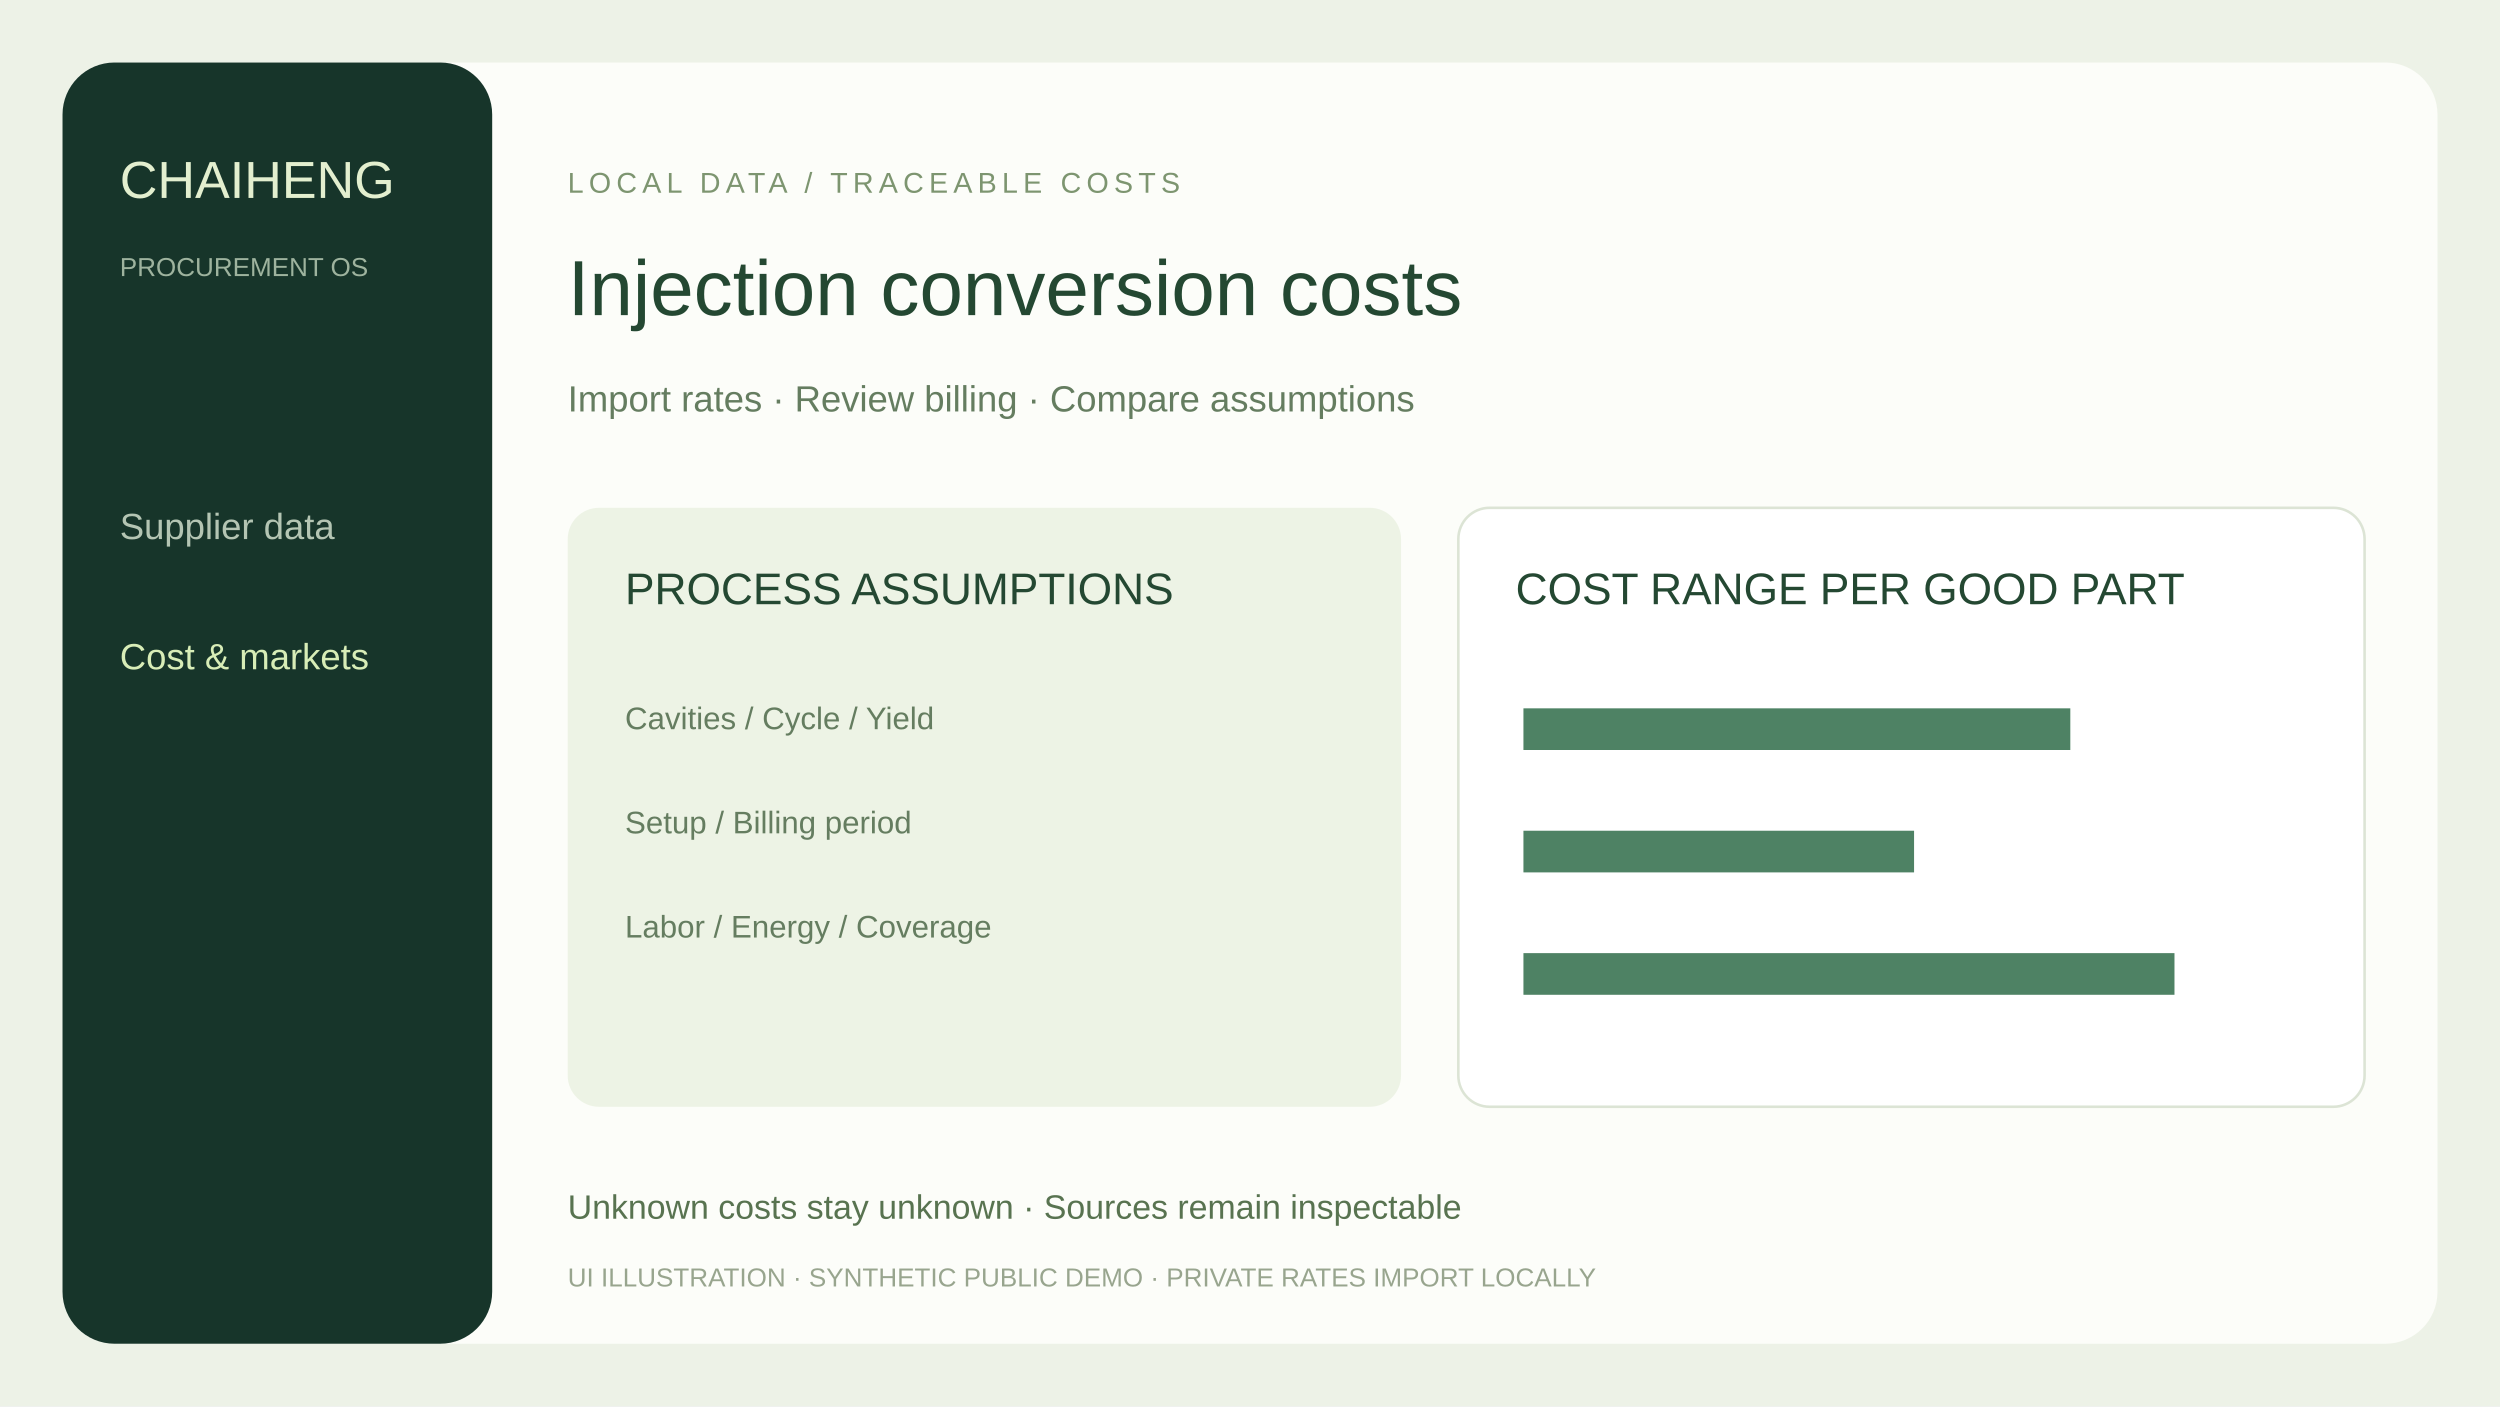
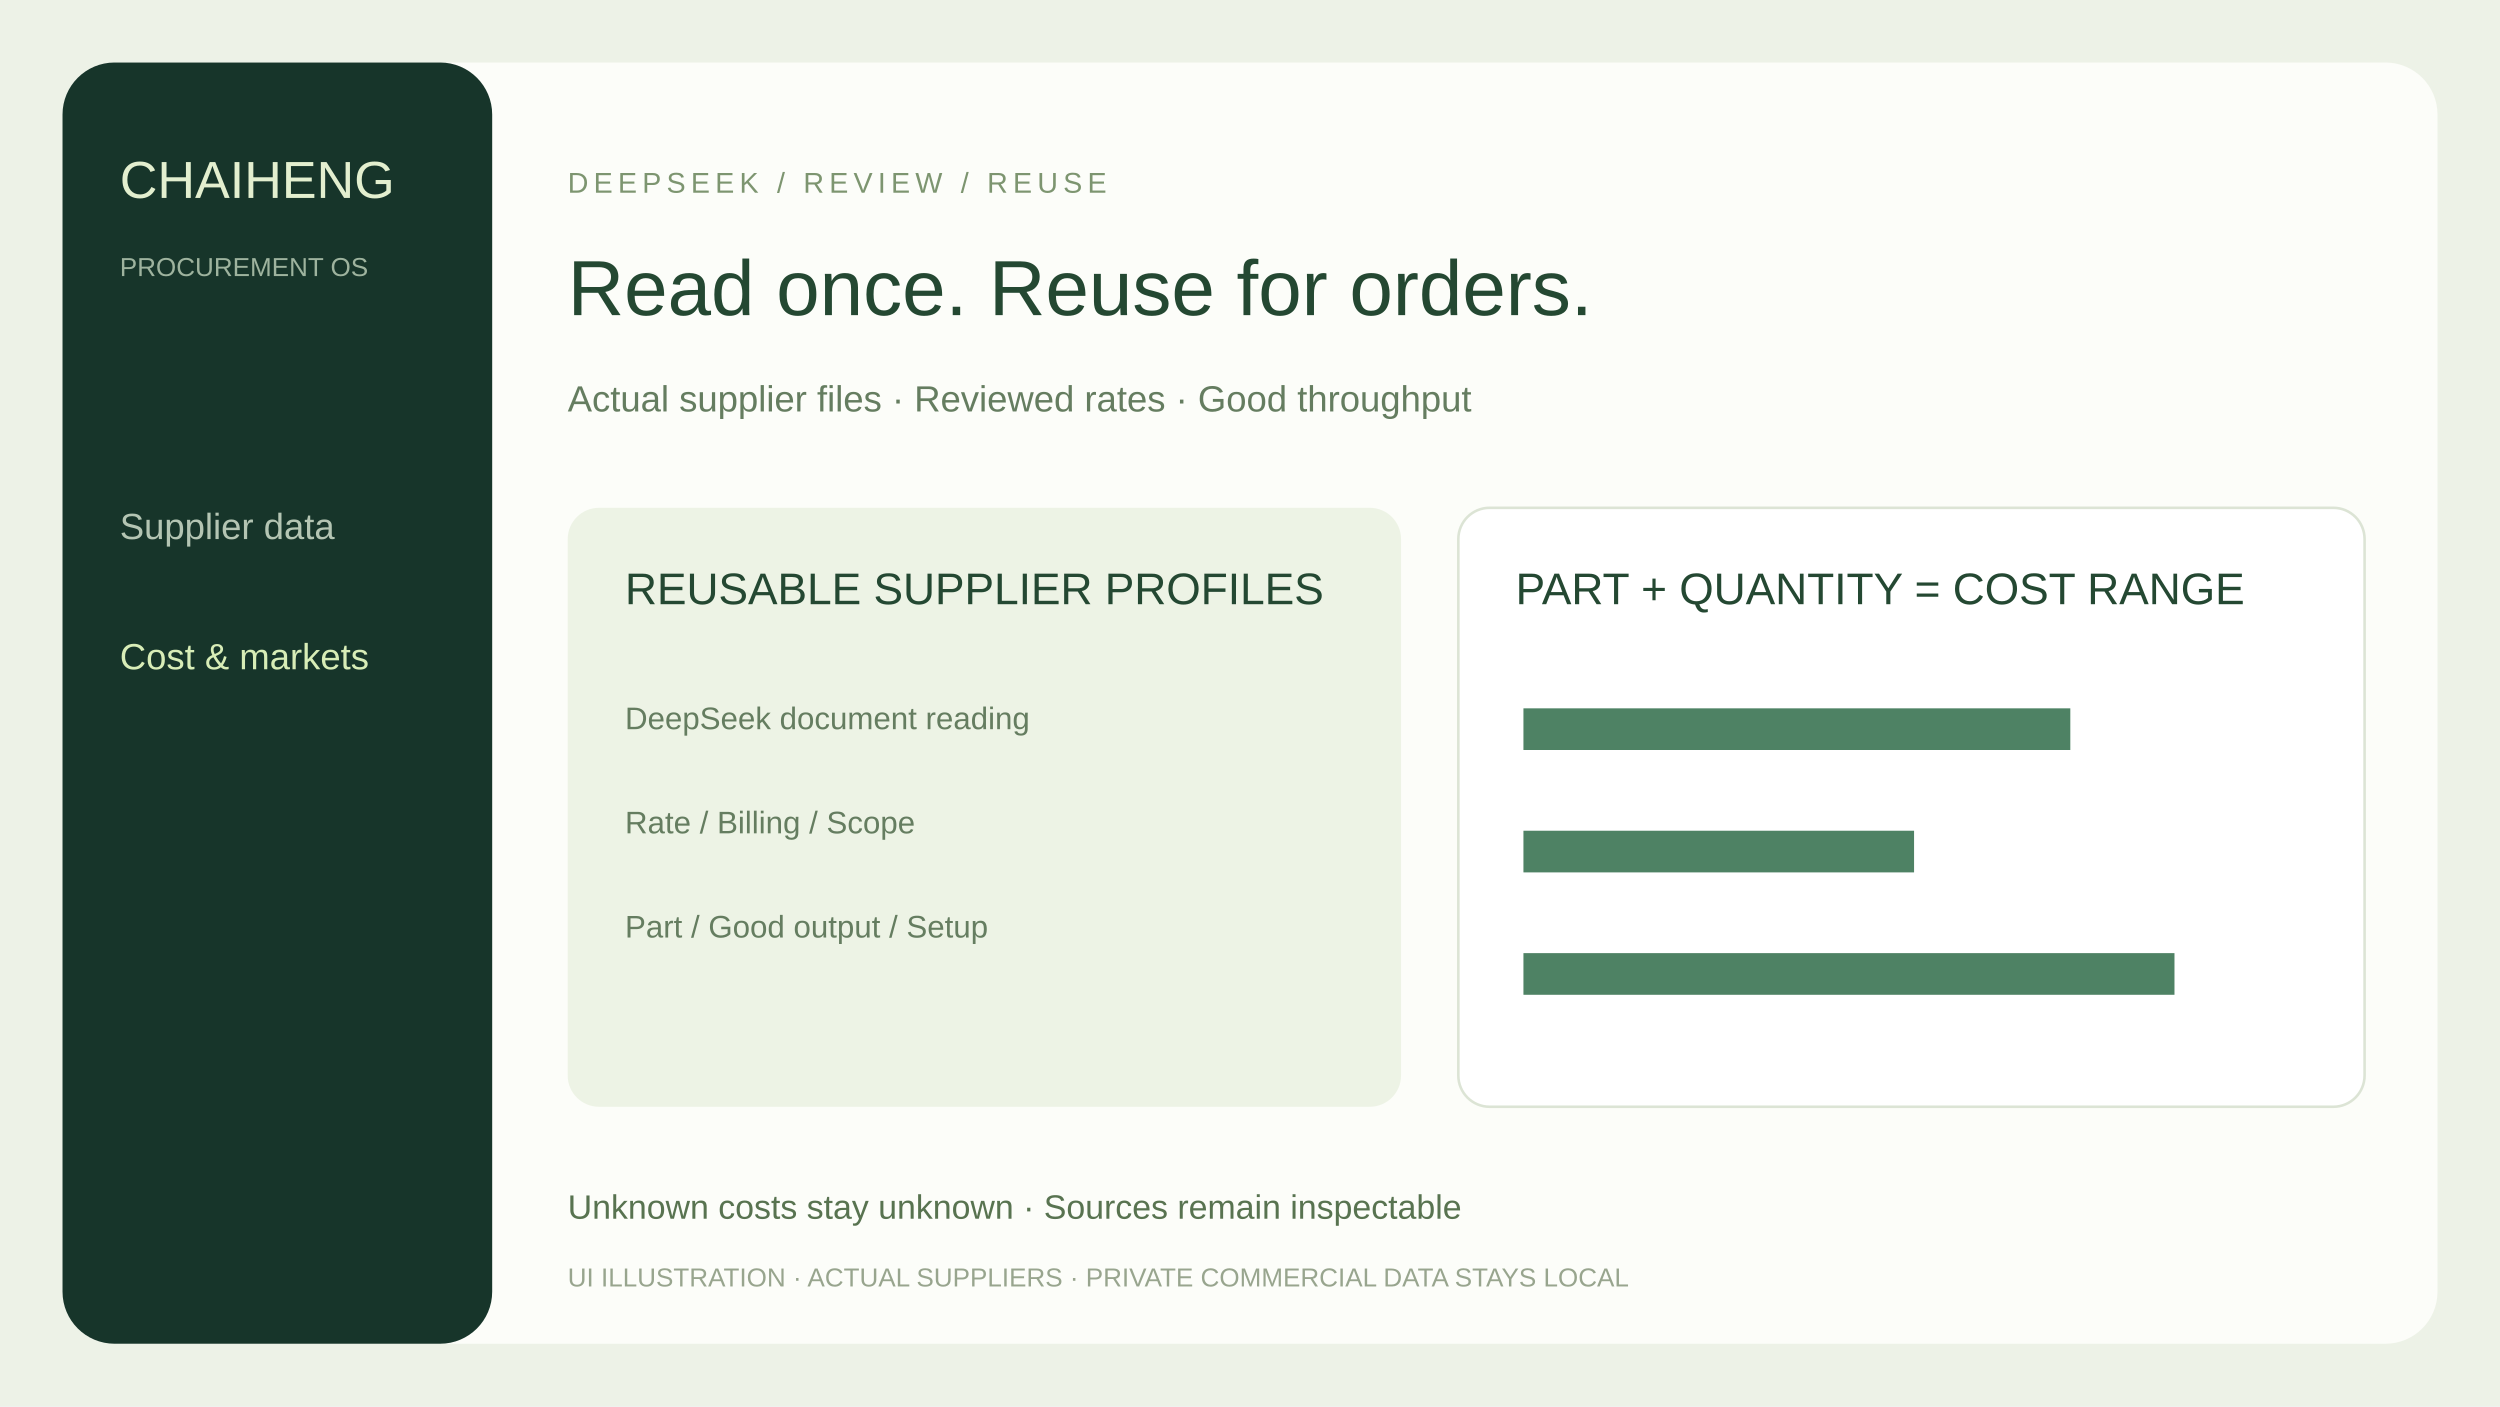
<svg xmlns="http://www.w3.org/2000/svg" width="960" height="540" viewBox="0 0 960 540">
  <rect width="960" height="540" fill="#edf2e7" />
  <rect x="24" y="24" width="912" height="492" rx="20" fill="#fcfdf9" />
  <rect x="24" y="24" width="165" height="492" rx="20" fill="#17352a" />
  <g font-family="Arial,sans-serif">
    <text x="46" y="76" font-size="20" fill="#e3efcf">CHAIHENG</text>
    <text x="46" y="106" font-size="10" fill="#9eb39e">PROCUREMENT OS</text>
    <text x="46" y="207" fill="#b4c5b3" font-size="14">Supplier data</text>
    <text x="46" y="257" fill="#d8edb7" font-size="14">Cost &amp; markets</text>
-     <text x="218" y="74" font-size="11" letter-spacing="2" fill="#7d9570">LOCAL DATA / TRACEABLE COSTS</text>
-     <text x="218" y="121" font-size="30" fill="#244832">Injection conversion costs</text>
-     <text x="218" y="158" font-size="14" fill="#657d60">Import rates · Review billing · Compare assumptions</text>
+     <text x="218" y="74" font-size="11" letter-spacing="2" fill="#7d9570">DEEPSEEK / REVIEW / REUSE</text>
+     <text x="218" y="121" font-size="30" fill="#244832">Read once. Reuse for orders.</text>
+     <text x="218" y="158" font-size="14" fill="#657d60">Actual supplier files · Reviewed rates · Good throughput</text>
    <rect x="218" y="195" width="320" height="230" rx="12" fill="#edf3e5" />
-     <text x="240" y="232" font-size="17" fill="#244832">PROCESS ASSUMPTIONS</text>
-     <text x="240" y="280" fill="#657d60">Cavities / Cycle / Yield</text>
-     <text x="240" y="320" fill="#657d60">Setup / Billing period</text>
-     <text x="240" y="360" fill="#657d60">Labor / Energy / Coverage</text>
+     <text x="240" y="232" font-size="17" fill="#244832">REUSABLE SUPPLIER PROFILES</text>
+     <text x="240" y="280" fill="#657d60">DeepSeek document reading</text>
+     <text x="240" y="320" fill="#657d60">Rate / Billing / Scope</text>
+     <text x="240" y="360" fill="#657d60">Part / Good output / Setup</text>
    <rect x="560" y="195" width="348" height="230" rx="12" fill="#fff" stroke="#dce4d5" />
-     <text x="582" y="232" font-size="17" fill="#244832">COST RANGE PER GOOD PART</text>
+     <text x="582" y="232" font-size="17" fill="#244832">PART + QUANTITY = COST RANGE</text>
    <path d="M585 280h210M585 327h150M585 374h250" stroke="#4e8264" stroke-width="16" />
    <text x="218" y="468" font-size="13" fill="#587350">Unknown costs stay unknown · Sources remain inspectable</text>
-     <text x="218" y="494" font-size="10" fill="#98a58e">UI ILLUSTRATION · SYNTHETIC PUBLIC DEMO · PRIVATE RATES IMPORT LOCALLY</text>
+     <text x="218" y="494" font-size="10" fill="#98a58e">UI ILLUSTRATION · ACTUAL SUPPLIERS · PRIVATE COMMERCIAL DATA STAYS LOCAL</text>
  </g>
</svg>
